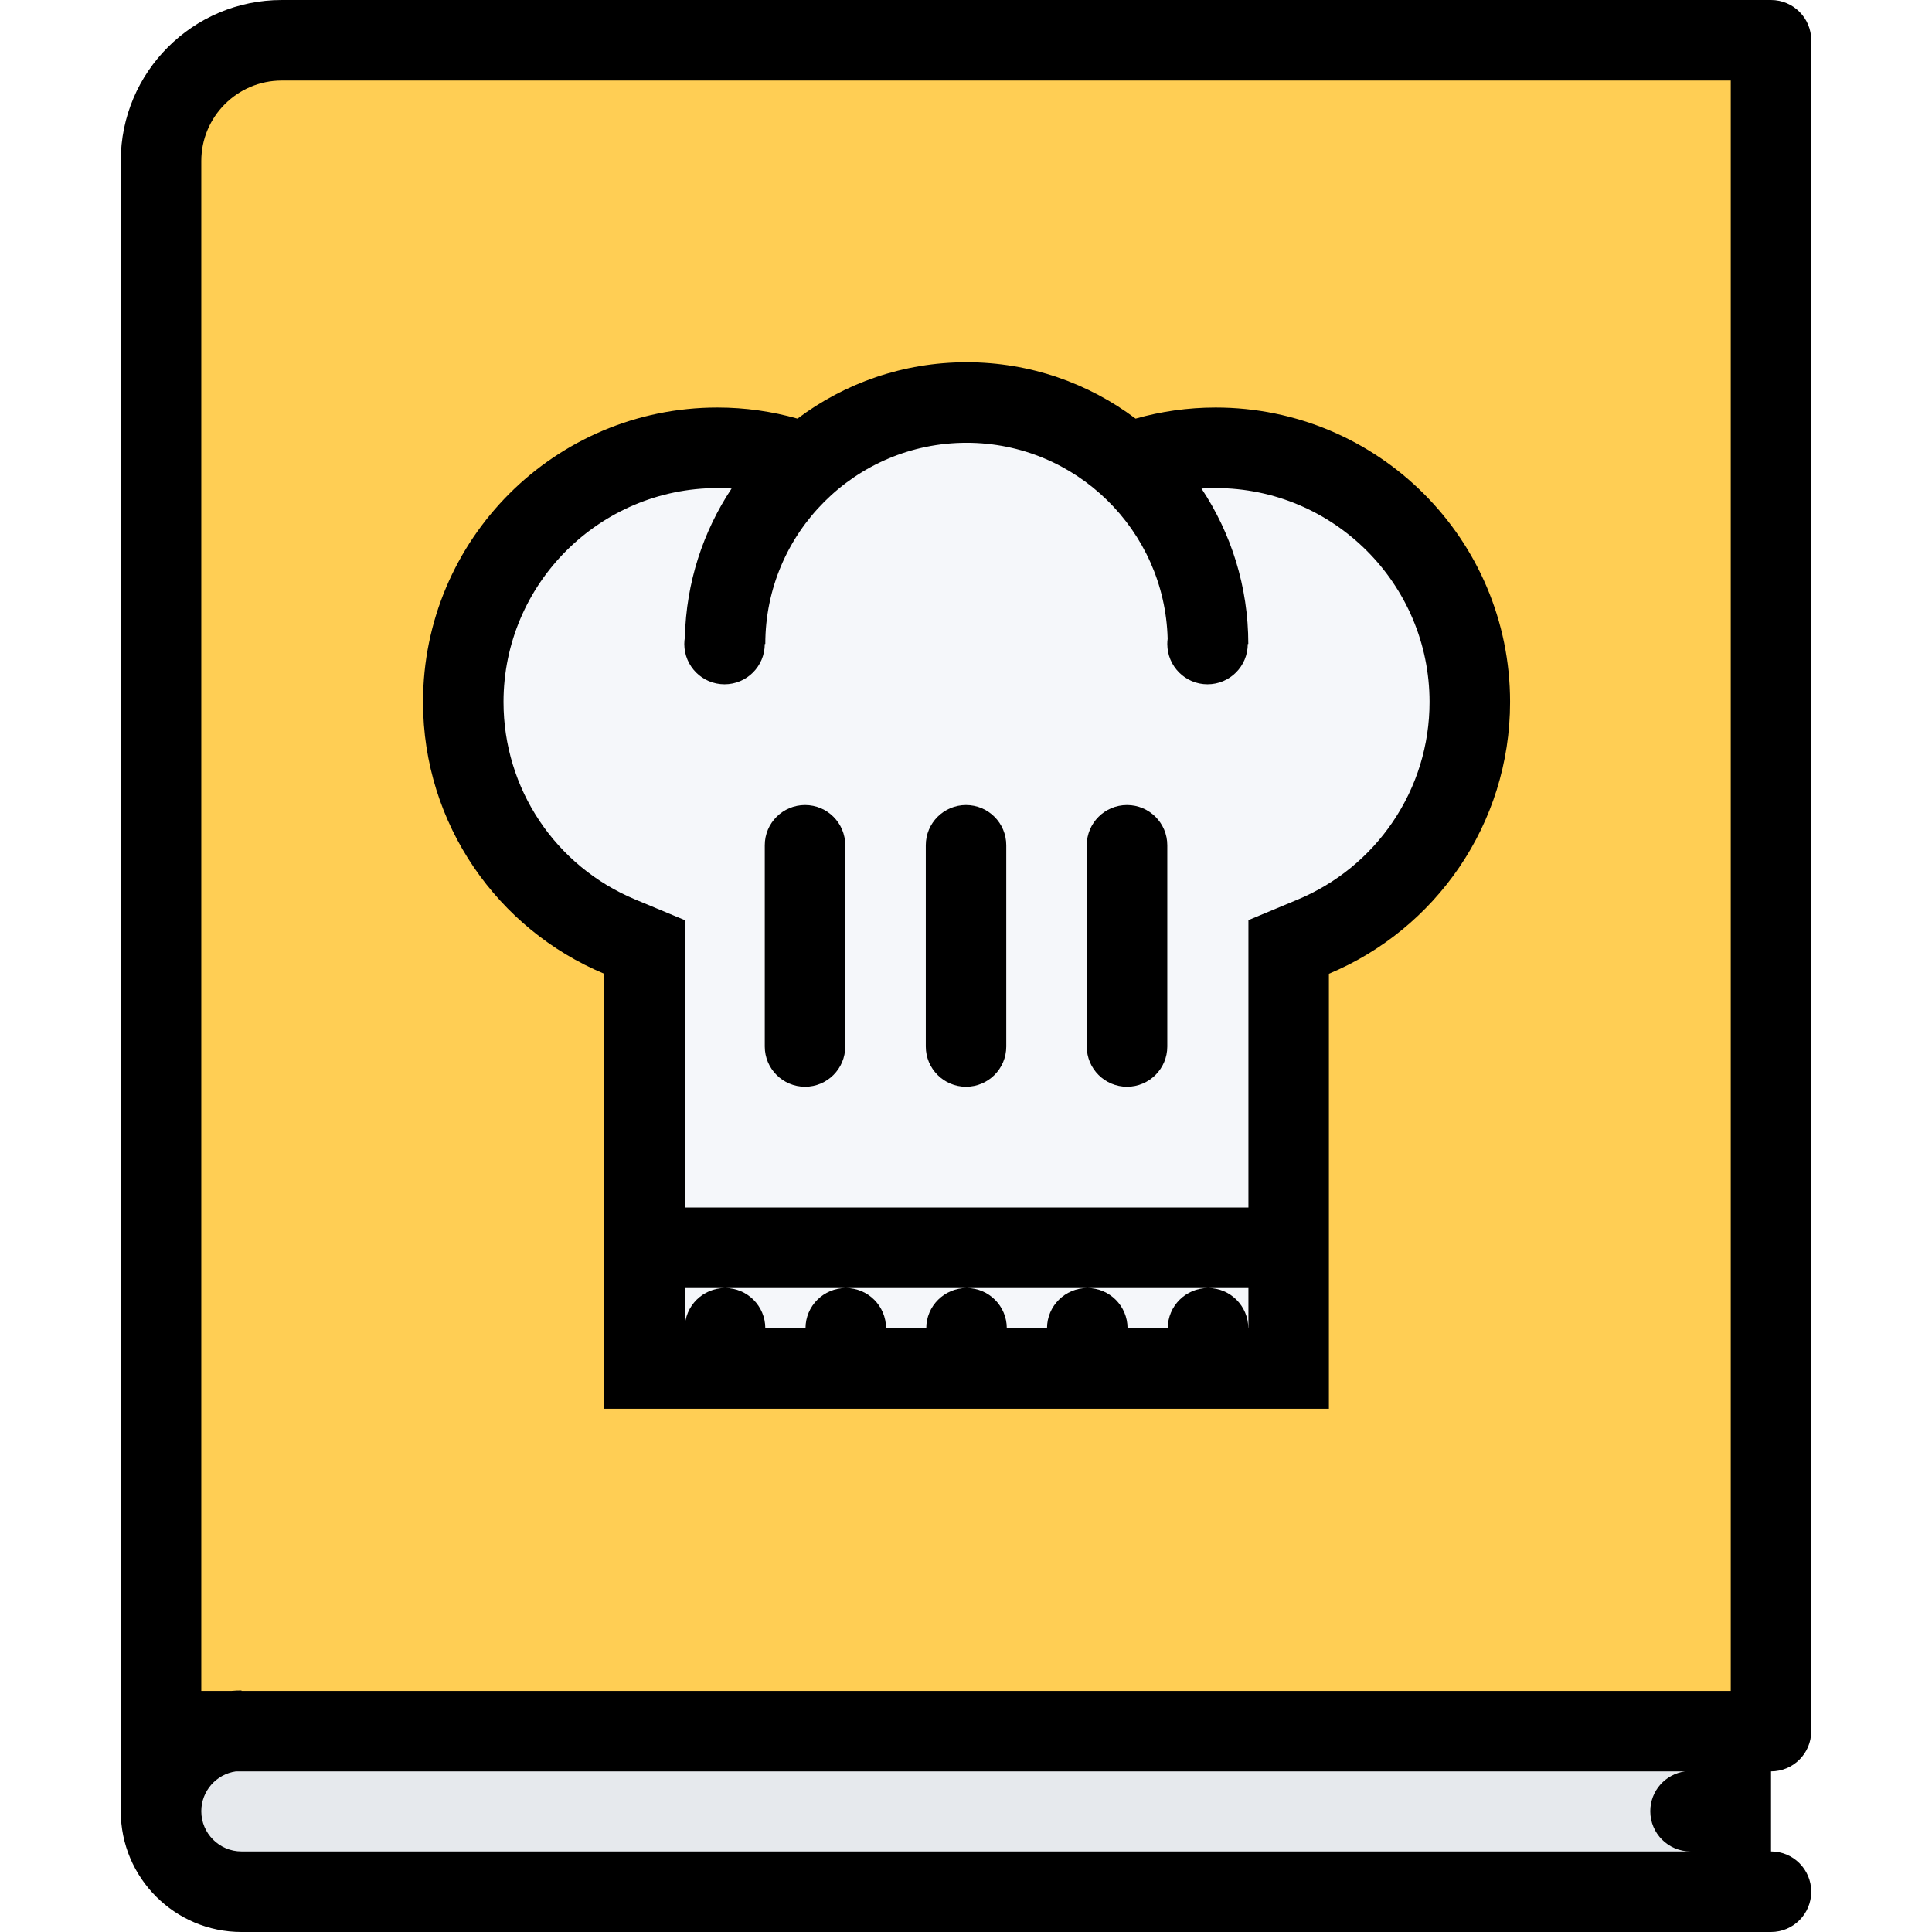
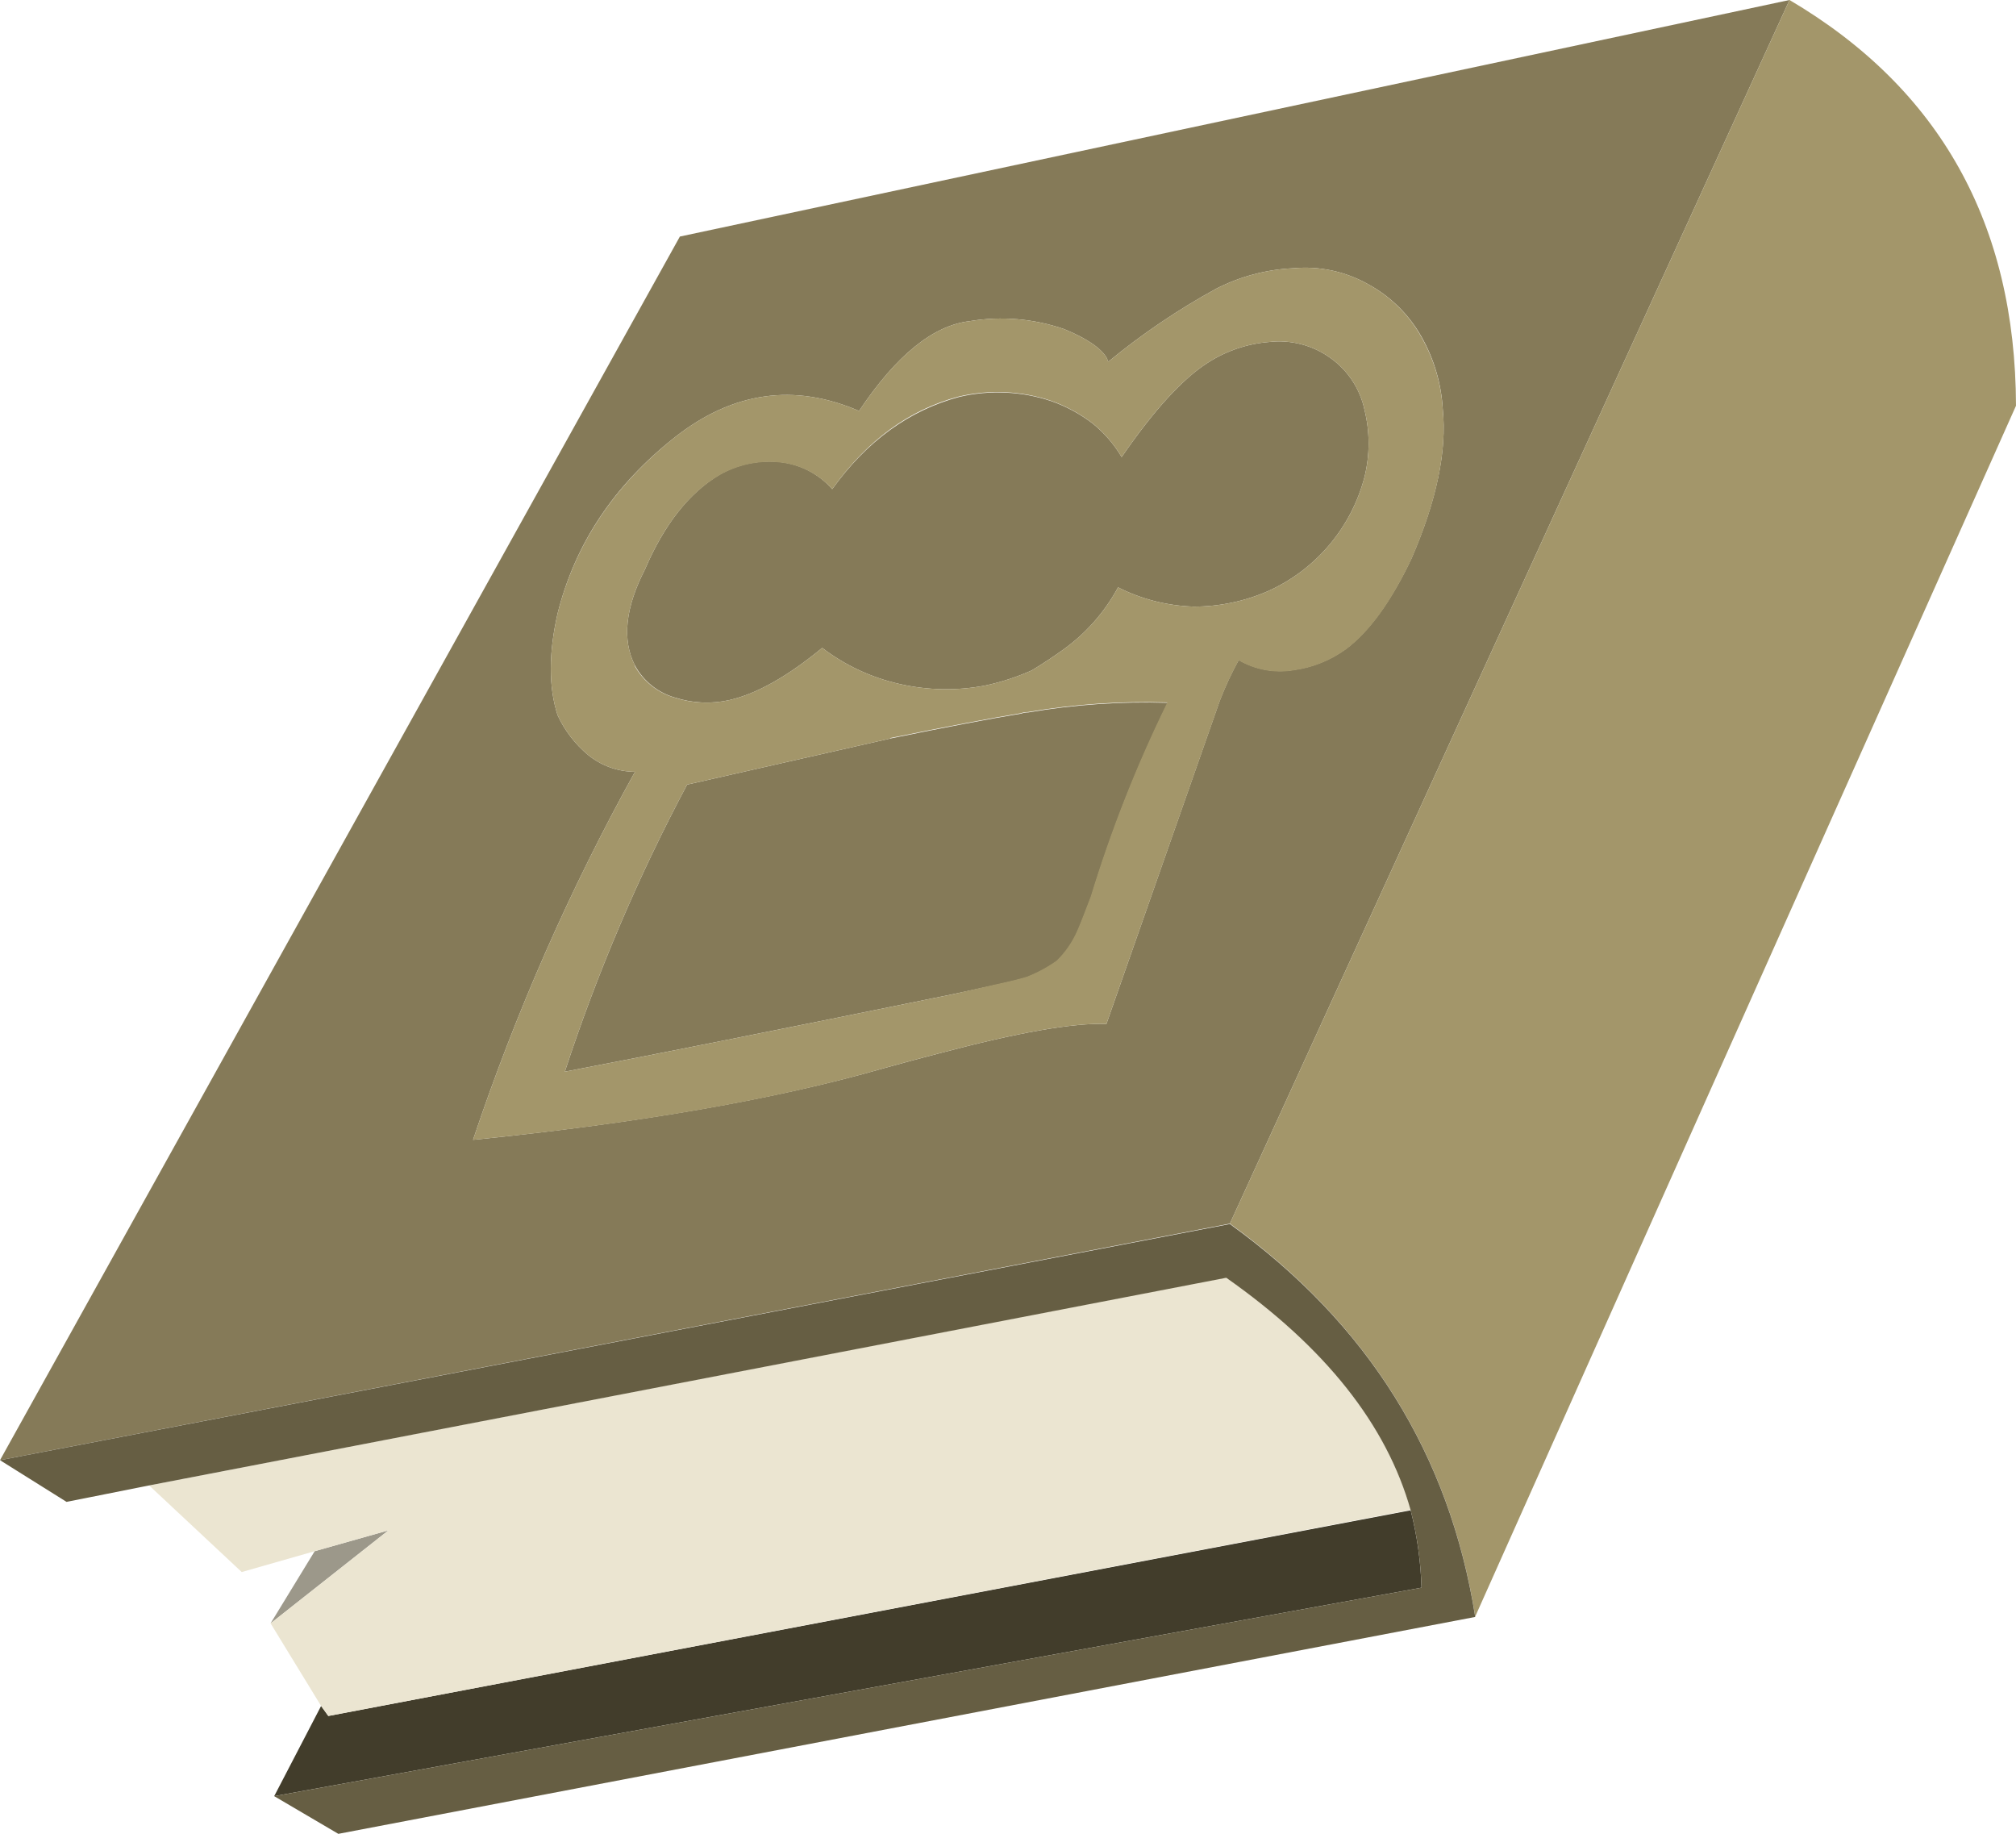
- <svg xmlns="http://www.w3.org/2000/svg" version="1.1" id="Layer_1" x="0px" y="0px" viewBox="0 0 511.992 511.992" style="enable-background:new 0 0 511.992 511.992;" xml:space="preserve">
-   <polygon style="fill:#FFCE54;" points="165.998,8.672 65.999,15.328 42.672,28.671 42.672,456.024 465.992,450.024 469.992,12 " />
-   <polygon style="fill:#F5F7FA;" points="392.666,202.669 387.994,173.341 371.338,143.685 357.338,128.67 318.667,117.342   301.34,124.014 280.668,109.342 241.34,109.342 208.669,122.014 179.997,122.014 144.67,134.67 121.998,178.013 125.998,209.34   145.998,235.34 173.342,250.668 171.342,361.338 340.666,361.338 338.666,262.012 351.994,243.34 " />
-   <rect x="42.672" y="462.496" style="fill:#E6E9ED;" width="415.82" height="33.499" />
-   <path d="M479.992,458.774V10.656C479.992,4.781,475.226,0,469.336,0H74.671C51.109,0,32,19.093,32,42.656c0,0,0,0.016,0,0.031  v437.305l0,0c0,17.672,14.344,32,31.999,32h405.337l0,0c5.891,0,10.656-4.781,10.656-10.672s-4.766-10.672-10.656-10.672v-21.219  C475.226,469.43,479.992,464.664,479.992,458.774z M53.343,42.656c0-11.75,9.562-21.312,21.328-21.312h383.994v426.759H63.999  v-0.109c-0.859,0-1.719,0.031-2.578,0.109h-8.078v-10.547V42.656z M53.343,479.992c0-5.375,4-9.844,9.188-10.562h384.025  c-5.219,0.719-9.219,5.156-9.219,10.562c0,5.891,4.781,10.656,10.656,10.656H63.999C58.124,490.648,53.343,485.867,53.343,479.992z" />
-   <path d="M160.123,258.058v115.279h192.043V258.058c28.188-11.766,48.016-39.593,48.016-72.03c0-43.093-34.938-78.03-78.03-78.03  c-7.344,0-14.469,1.031-21.218,2.938c-12.469-9.375-27.984-14.938-44.781-14.938c-16.812,0-32.327,5.562-44.812,14.938  c-6.75-1.906-13.859-2.938-21.219-2.938c-43.093,0-78.015,34.937-78.015,78.03C112.107,218.465,131.935,246.293,160.123,258.058z   M330.808,351.994c0-5.891-4.781-10.656-10.656-10.656c-5.906,0-10.688,4.766-10.688,10.656h-10.655  c0-5.891-4.781-10.656-10.656-10.656c-5.906,0-10.688,4.766-10.688,10.656h-10.656c0-5.891-4.781-10.656-10.656-10.656  c-5.906,0-10.688,4.766-10.688,10.656H234.81c0-5.891-4.781-10.656-10.656-10.656c-5.906,0-10.688,4.766-10.688,10.656H202.81  c0-5.891-4.781-10.656-10.656-10.656c-5.906,0-10.688,4.766-10.688,10.656l0,0v-10.656h10.688h32h31.999h32h31.999h10.688v10.656  H330.808z M190.122,129.342c1.25,0,2.5,0.031,3.75,0.125c-7.531,11.344-12.031,24.859-12.375,39.406  c-0.094,0.594-0.156,1.188-0.156,1.781c0,5.906,4.781,10.687,10.656,10.687c5.906,0,10.672-4.781,10.672-10.687h0.141  c0-29.406,23.922-53.312,53.343-53.312c28.938,0,52.53,23.156,53.28,51.921c-0.062,0.453-0.094,0.922-0.094,1.391  c0,5.906,4.781,10.687,10.656,10.687c5.906,0,10.672-4.781,10.672-10.687h0.141c0-15.219-4.562-29.375-12.406-41.187  c1.25-0.094,2.5-0.125,3.75-0.125c31.265,0,56.687,25.421,56.687,56.687c0,11.406-3.375,22.39-9.75,31.781  c-6.234,9.188-14.938,16.297-25.141,20.562l-13.108,5.468v14.219v61.937H181.466v-61.937V243.84l-13.124-5.468  c-21.203-8.844-34.906-29.391-34.906-52.343C133.435,154.763,158.873,129.342,190.122,129.342z" />
-   <path d="M202.669,277.34c0,5.875,4.781,10.656,10.672,10.656s10.656-4.781,10.656-10.656c0-0.016,0-0.016,0-0.016v-53.328l0,0  c0-5.891-4.766-10.656-10.656-10.656s-10.672,4.766-10.672,10.656l0,0v53.328C202.669,277.324,202.669,277.324,202.669,277.34z" />
-   <path d="M245.34,277.34c0,5.875,4.781,10.656,10.656,10.656c5.906,0,10.672-4.781,10.672-10.656c0-0.016,0-0.016,0-0.016v-53.328  l0,0c0-5.891-4.766-10.656-10.672-10.656c-5.875,0-10.656,4.766-10.656,10.656l0,0v53.328  C245.34,277.324,245.34,277.324,245.34,277.34z" />
-   <path d="M287.996,277.34c0,5.875,4.781,10.656,10.672,10.656c5.89,0,10.671-4.781,10.671-10.656c0-0.016,0-0.016,0-0.016v-53.328  l0,0c0-5.891-4.781-10.656-10.671-10.656c-5.891,0-10.672,4.766-10.672,10.656l0,0v53.328  C287.996,277.324,287.996,277.324,287.996,277.34z" />
-   <g>
- </g>
-   <g>
- </g>
-   <g>
- </g>
-   <g>
- </g>
-   <g>
- </g>
-   <g>
- </g>
-   <g>
- </g>
-   <g>
- </g>
-   <g>
- </g>
-   <g>
- </g>
-   <g>
- </g>
-   <g>
- </g>
-   <g>
- </g>
-   <g>
- </g>
-   <g>
- </g>
+ <svg xmlns="http://www.w3.org/2000/svg" viewBox="0 0 251.45 228.7">
+   <defs>
+     <style>.cls-1{fill:#857a58;}.cls-2{fill:#a3966a;}.cls-3{fill:#9c988a;}.cls-4{fill:#423d2b;}.cls-5{fill:#ebe5d1;}.cls-6{fill:#665e43;}</style>
+   </defs>
+   <g id="Layer_2" data-name="Layer 2">
+     <g id="Layer_1-2" data-name="Layer 1">
+       <g id="Layer1_0_FILL" data-name="Layer1 0 FILL">
+         <path class="cls-1" d="M0,182.1l153.4-29.5L223.2,0,84.8,29.5,0,182.1M79.2,96.25a9.34,9.34,0,0,1-5.85-2.1,14.18,14.18,0,0,1-3.8-4.95q-1.7-5.25,0-12.7,3.25-13,14.6-21.95,10.85-8.55,23-3.3,6.95-10.4,13.8-11.2a24,24,0,0,1,11.8,1q4.35,1.8,5.35,3.7a.62.62,0,0,0,.15.35A86.58,86.58,0,0,1,151.7,36a23.51,23.51,0,0,1,9.65-2.55,16,16,0,0,1,9.3,2A16.87,16.87,0,0,1,177.3,42a20.61,20.61,0,0,1,2.65,9q.8,7.85-3.9,18.65-3.8,8-8.2,11.3a14.4,14.4,0,0,1-6.5,2.6,10.21,10.21,0,0,1-6.85-1.25,42.13,42.13,0,0,0-2.35,5.05L138,127.7q-6.15-.25-21,3.7-3.1.8-6.7,1.8Q90.2,139,59,142.15a274.66,274.66,0,0,1,20.2-45.9M127.35,89q-5.5.9-16.3,3.1L85.7,97.85a226.54,226.54,0,0,0-15.25,35.8q16.5-3.15,48.35-9.65l5.3-1.15q3-.65,4.05-1a17.38,17.38,0,0,0,3.7-2,11.85,11.85,0,0,0,2.55-3.7q.45-1,1.7-4.3a162.72,162.72,0,0,1,9.55-24.2,86.73,86.73,0,0,0-17.4,1.2,2.83,2.83,0,0,0-.9.15M80.45,71Q76.75,78.2,79.2,83a8.3,8.3,0,0,0,5,4A12.9,12.9,0,0,0,91,87.3q5.05-1.15,11.55-6.5a25,25,0,0,0,9.65,4.5,26.1,26.1,0,0,0,10.65.2,29.28,29.28,0,0,0,5.85-1.9q1.9-1.15,3.8-2.5a22.92,22.92,0,0,0,6.95-7.85,22.42,22.42,0,0,0,9.45,2.4,23.16,23.16,0,0,0,9.3-1.95,21.56,21.56,0,0,0,12-14.25,17.47,17.47,0,0,0,0-8.3,10.67,10.67,0,0,0-4.25-6.5,10.94,10.94,0,0,0-7.65-2,16.5,16.5,0,0,0-7.6,2.55q-4.75,3-10.8,11.8a15.54,15.54,0,0,0-3.7-4.25,18.81,18.81,0,0,0-5-2.7,21,21,0,0,0-11.55-.55Q110.3,52,103.8,61a10.11,10.11,0,0,0-6.75-3.4,12.55,12.55,0,0,0-7.3,1.6Q84.05,62.6,80.45,71Z" />
+         <path class="cls-2" d="M73.35,94.15a9.34,9.34,0,0,0,5.85,2.1A274.66,274.66,0,0,0,59,142.15q31.2-3.1,51.3-8.95,3.6-1,6.7-1.8,14.85-3.95,21-3.7l14.15-40.3a42.13,42.13,0,0,1,2.35-5.05,10.21,10.21,0,0,0,6.85,1.25,14.4,14.4,0,0,0,6.5-2.6q4.4-3.25,8.2-11.3,4.7-10.8,3.9-18.65a20.61,20.61,0,0,0-2.65-9,16.87,16.87,0,0,0-6.65-6.6,16,16,0,0,0-9.3-2A23.51,23.51,0,0,0,151.7,36a86.58,86.58,0,0,0-13.45,9.1.62.62,0,0,1-.15-.35q-1-1.9-5.35-3.7a24,24,0,0,0-11.8-1q-6.85.8-13.8,11.2Q95,46,84.15,54.55q-11.35,9-14.6,21.95-1.7,7.45,0,12.7a14.18,14.18,0,0,0,3.8,4.95M79.2,83Q76.75,78.2,80.45,71q3.6-8.4,9.3-11.75a12.55,12.55,0,0,1,7.3-1.6A10.11,10.11,0,0,1,103.8,61q6.5-9.1,15.8-11.55a21,21,0,0,1,11.55.55,18.81,18.81,0,0,1,5,2.7A15.54,15.54,0,0,1,139.9,57q6-8.75,10.8-11.8a16.5,16.5,0,0,1,7.6-2.55,10.94,10.94,0,0,1,7.65,2,10.67,10.67,0,0,1,4.25,6.5,17.47,17.47,0,0,1,0,8.3,21.56,21.56,0,0,1-12,14.25,23.16,23.16,0,0,1-9.3,1.95,22.42,22.42,0,0,1-9.45-2.4,22.92,22.92,0,0,1-6.95,7.85q-1.9,1.35-3.8,2.5a29.28,29.28,0,0,1-5.85,1.9,26.1,26.1,0,0,1-10.65-.2,25,25,0,0,1-9.65-4.5Q96.05,86.15,91,87.3A12.9,12.9,0,0,1,84.15,87a8.3,8.3,0,0,1-5-4m31.85,9.05q10.8-2.2,16.3-3.1a2.83,2.83,0,0,1,.9-.15,86.73,86.73,0,0,1,17.4-1.2,162.72,162.72,0,0,0-9.55,24.2q-1.25,3.3-1.7,4.3a11.85,11.85,0,0,1-2.55,3.7,17.38,17.38,0,0,1-3.7,2q-1.05.35-4.05,1L118.8,124q-31.85,6.5-48.35,9.65A226.54,226.54,0,0,1,85.7,97.85l25.35-5.75m140.4-41.5q-.1-34-28.25-50.6L153.4,152.6q25.8,18.65,30.6,49Z" />
+         <path class="cls-3" d="M48.45,190.85l-9.2,2.6-5.5,9Z" />
+         <path class="cls-4" d="M177.3,198a44.31,44.31,0,0,0-1.35-9.65L40.95,214l-.9-1.25L34.2,224Z" />
+         <path class="cls-5" d="M175.95,188.3q-4.5-15.95-23-29L18.6,185.25l11.55,10.8,9.1-2.6,9.2-2.6-14.7,11.6,6.3,10.3.9,1.25Z" />
+         <path class="cls-6" d="M0,182.1l8.3,5.2,10.3-2.05,134.35-25.9q18.5,13,23,29A44.31,44.31,0,0,1,177.3,198L34.2,224l8,4.7L184,201.65q-4.8-30.4-30.6-49Z" />
+       </g>
+     </g>
+   </g>
</svg>
